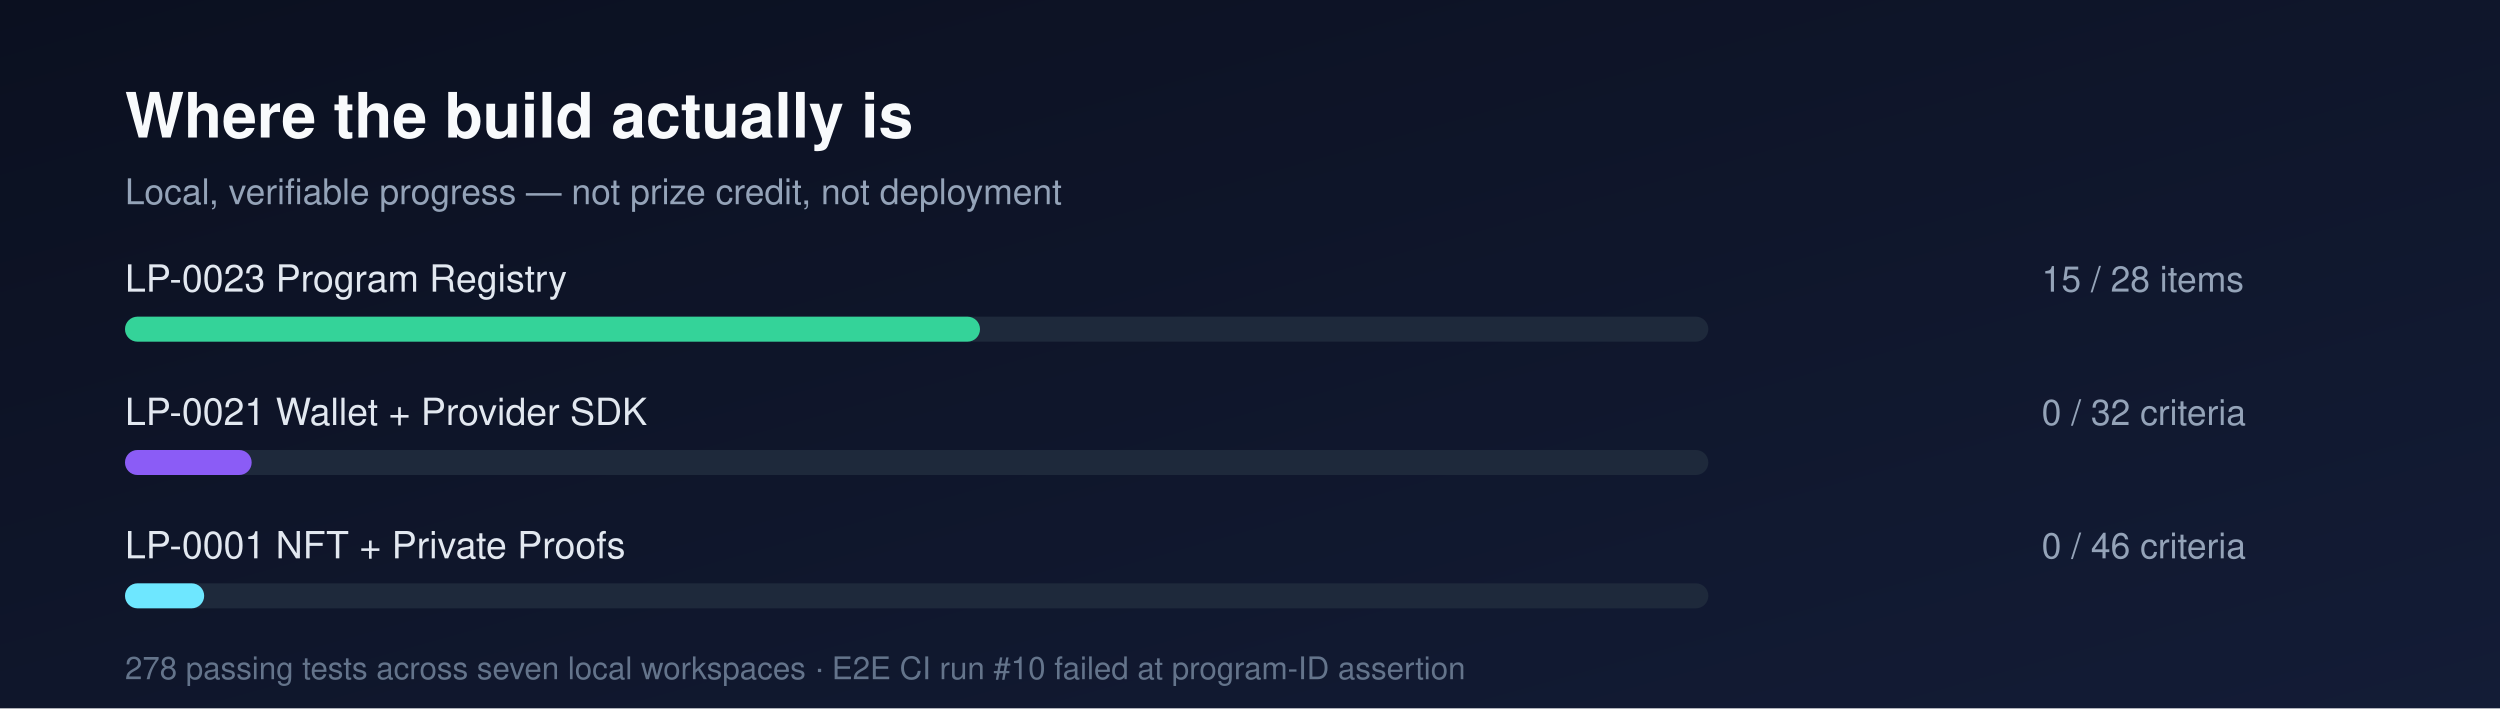
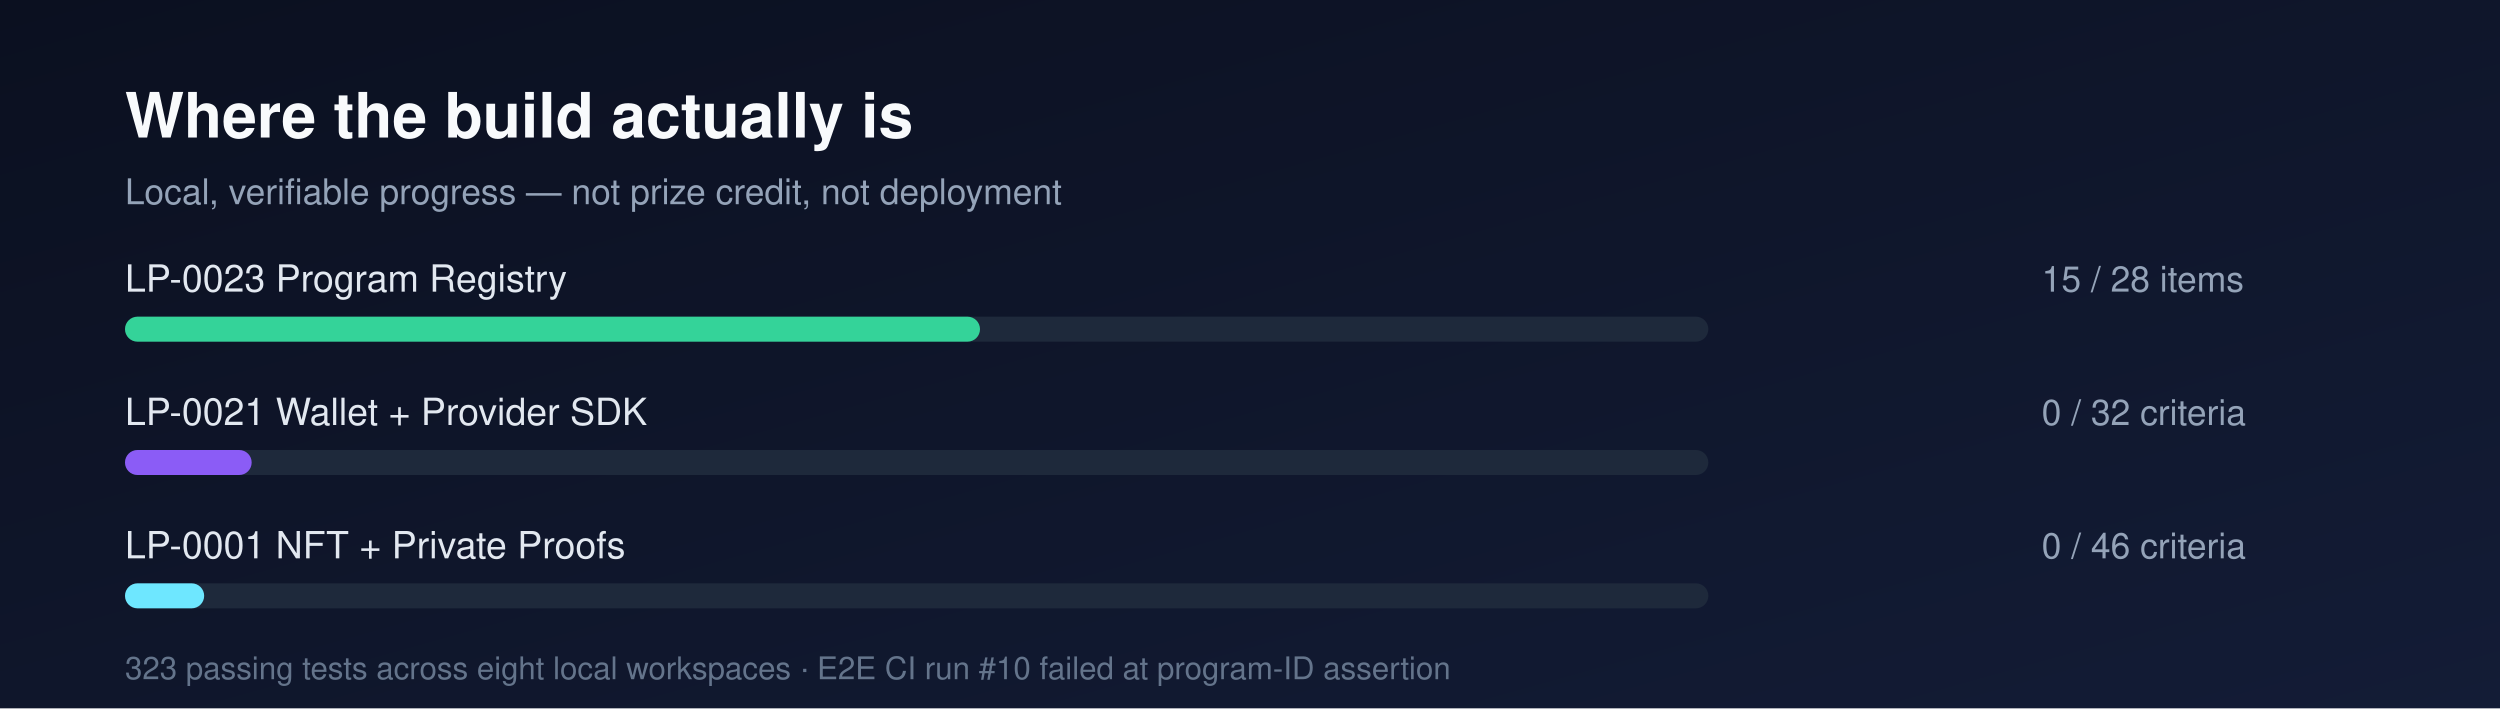
<svg xmlns="http://www.w3.org/2000/svg" viewBox="0 0 1200 340" role="img" aria-label="Build status: LP-0023 registry 15 of 28 items; LP-0021 and LP-0001 scaffolding in progress">
  <defs>
    <linearGradient id="b2" x1="0" y1="0" x2="1" y2="1">
      <stop offset="0" stop-color="#0b1020" />
      <stop offset="1" stop-color="#131c36" />
    </linearGradient>
  </defs>
  <rect width="1200" height="340" fill="url(#b2)" />
  <text x="60" y="66" font-family="Segoe UI,Helvetica,Arial,sans-serif" font-size="30" font-weight="700" fill="#f8fafc">Where the build actually is</text>
  <text x="60" y="98" font-family="Segoe UI,Helvetica,Arial,sans-serif" font-size="17" fill="#94a3b8">Local, verifiable progress — not prize credit, not deployment</text>
  <g font-family="Segoe UI,Helvetica,Arial,sans-serif">
    <text x="60" y="140" font-size="18" fill="#e2e8f0">LP-0023  Program Registry</text>
    <text x="980" y="140" font-size="17" fill="#94a3b8">15 / 28 items</text>
    <rect x="60" y="152" width="760" height="12" rx="6" fill="#1e293b" />
    <rect x="60" y="152" width="410.4" height="12" rx="6" fill="#34d399" />
    <text x="60" y="204" font-size="18" fill="#e2e8f0">LP-0021  Wallet + Provider SDK</text>
    <text x="980" y="204" font-size="17" fill="#94a3b8">0 / 32 criteria</text>
    <rect x="60" y="216" width="760" height="12" rx="6" fill="#1e293b" />
    <rect x="60" y="216" width="60.8" height="12" rx="6" fill="#8b5cf6" />
    <text x="60" y="268" font-size="18" fill="#e2e8f0">LP-0001  NFT + Private Proofs</text>
    <text x="980" y="268" font-size="17" fill="#94a3b8">0 / 46 criteria</text>
    <rect x="60" y="280" width="760" height="12" rx="6" fill="#1e293b" />
    <rect x="60" y="280" width="38.0" height="12" rx="6" fill="#6ee7ff" />
  </g>
-   <text x="60" y="326" font-family="Segoe UI,Helvetica,Arial,sans-serif" font-size="15" fill="#64748b">278 passing tests across seven local workspaces · E2E CI run #10 failed at program-ID assertion</text>
+   <text x="60" y="326" font-family="Segoe UI,Helvetica,Arial,sans-serif" font-size="15" fill="#64748b">323 passing tests across eight local workspaces · E2E CI run #10 failed at program-ID assertion</text>
</svg>
